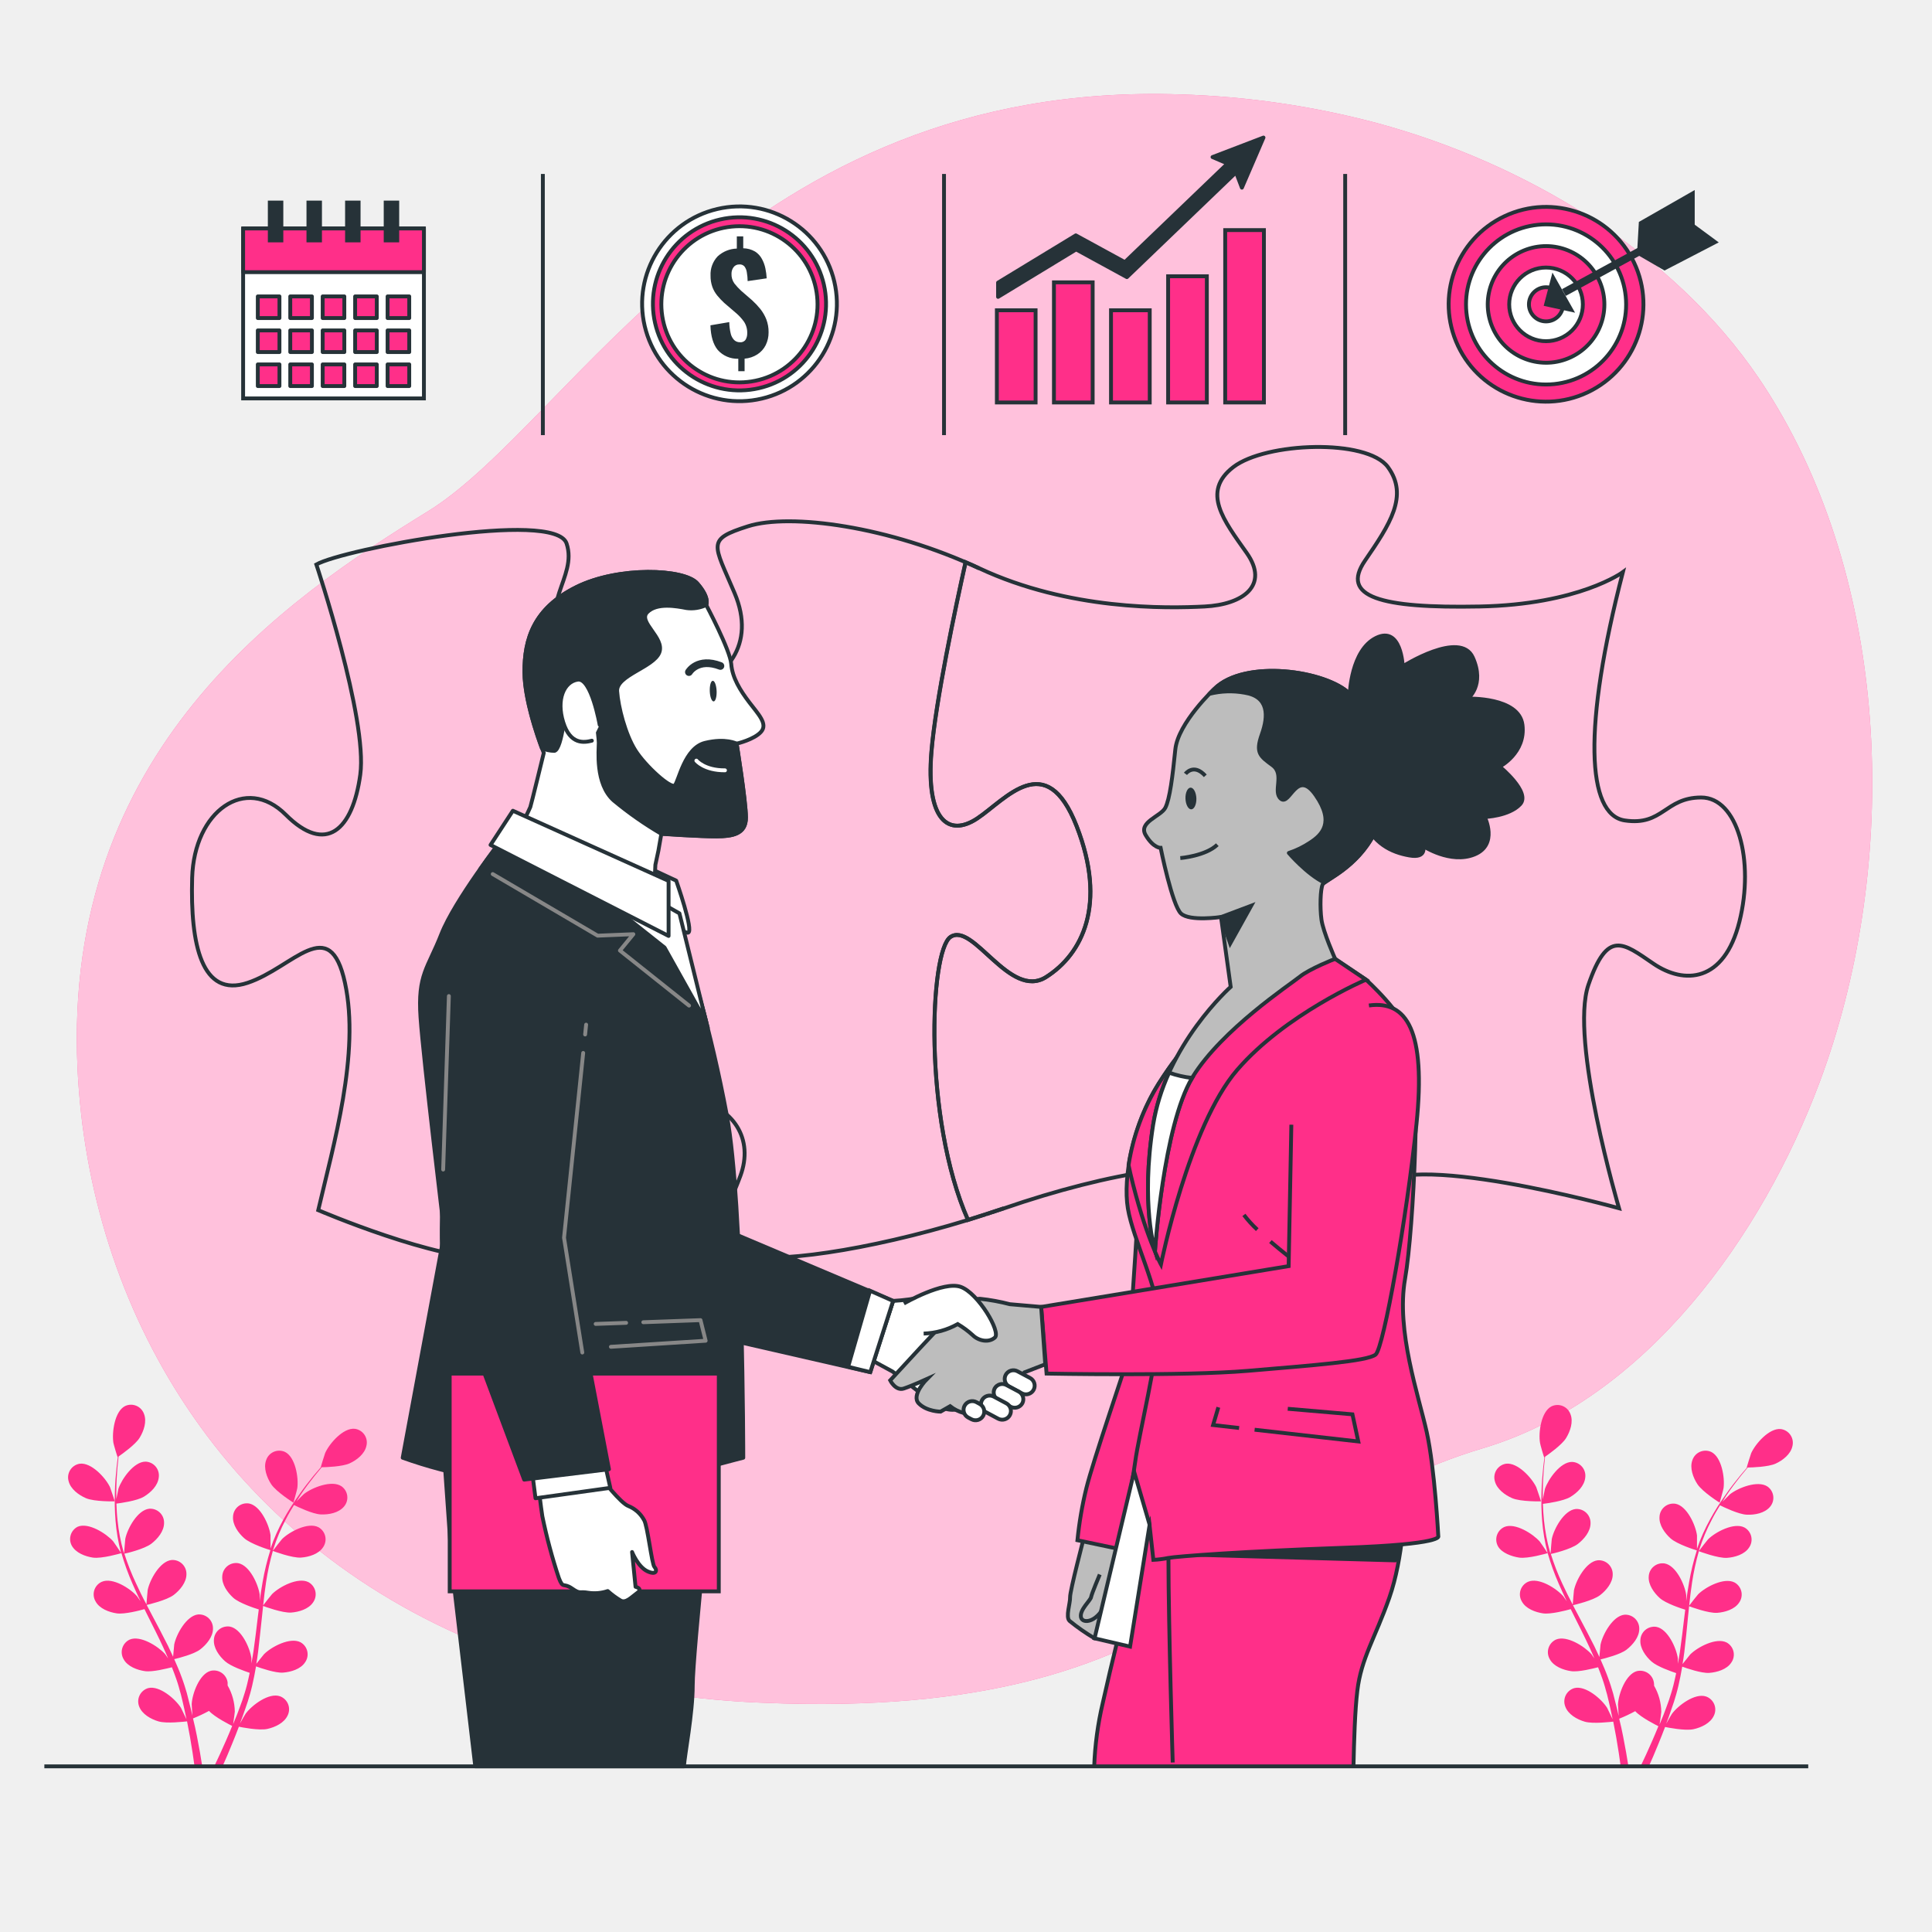
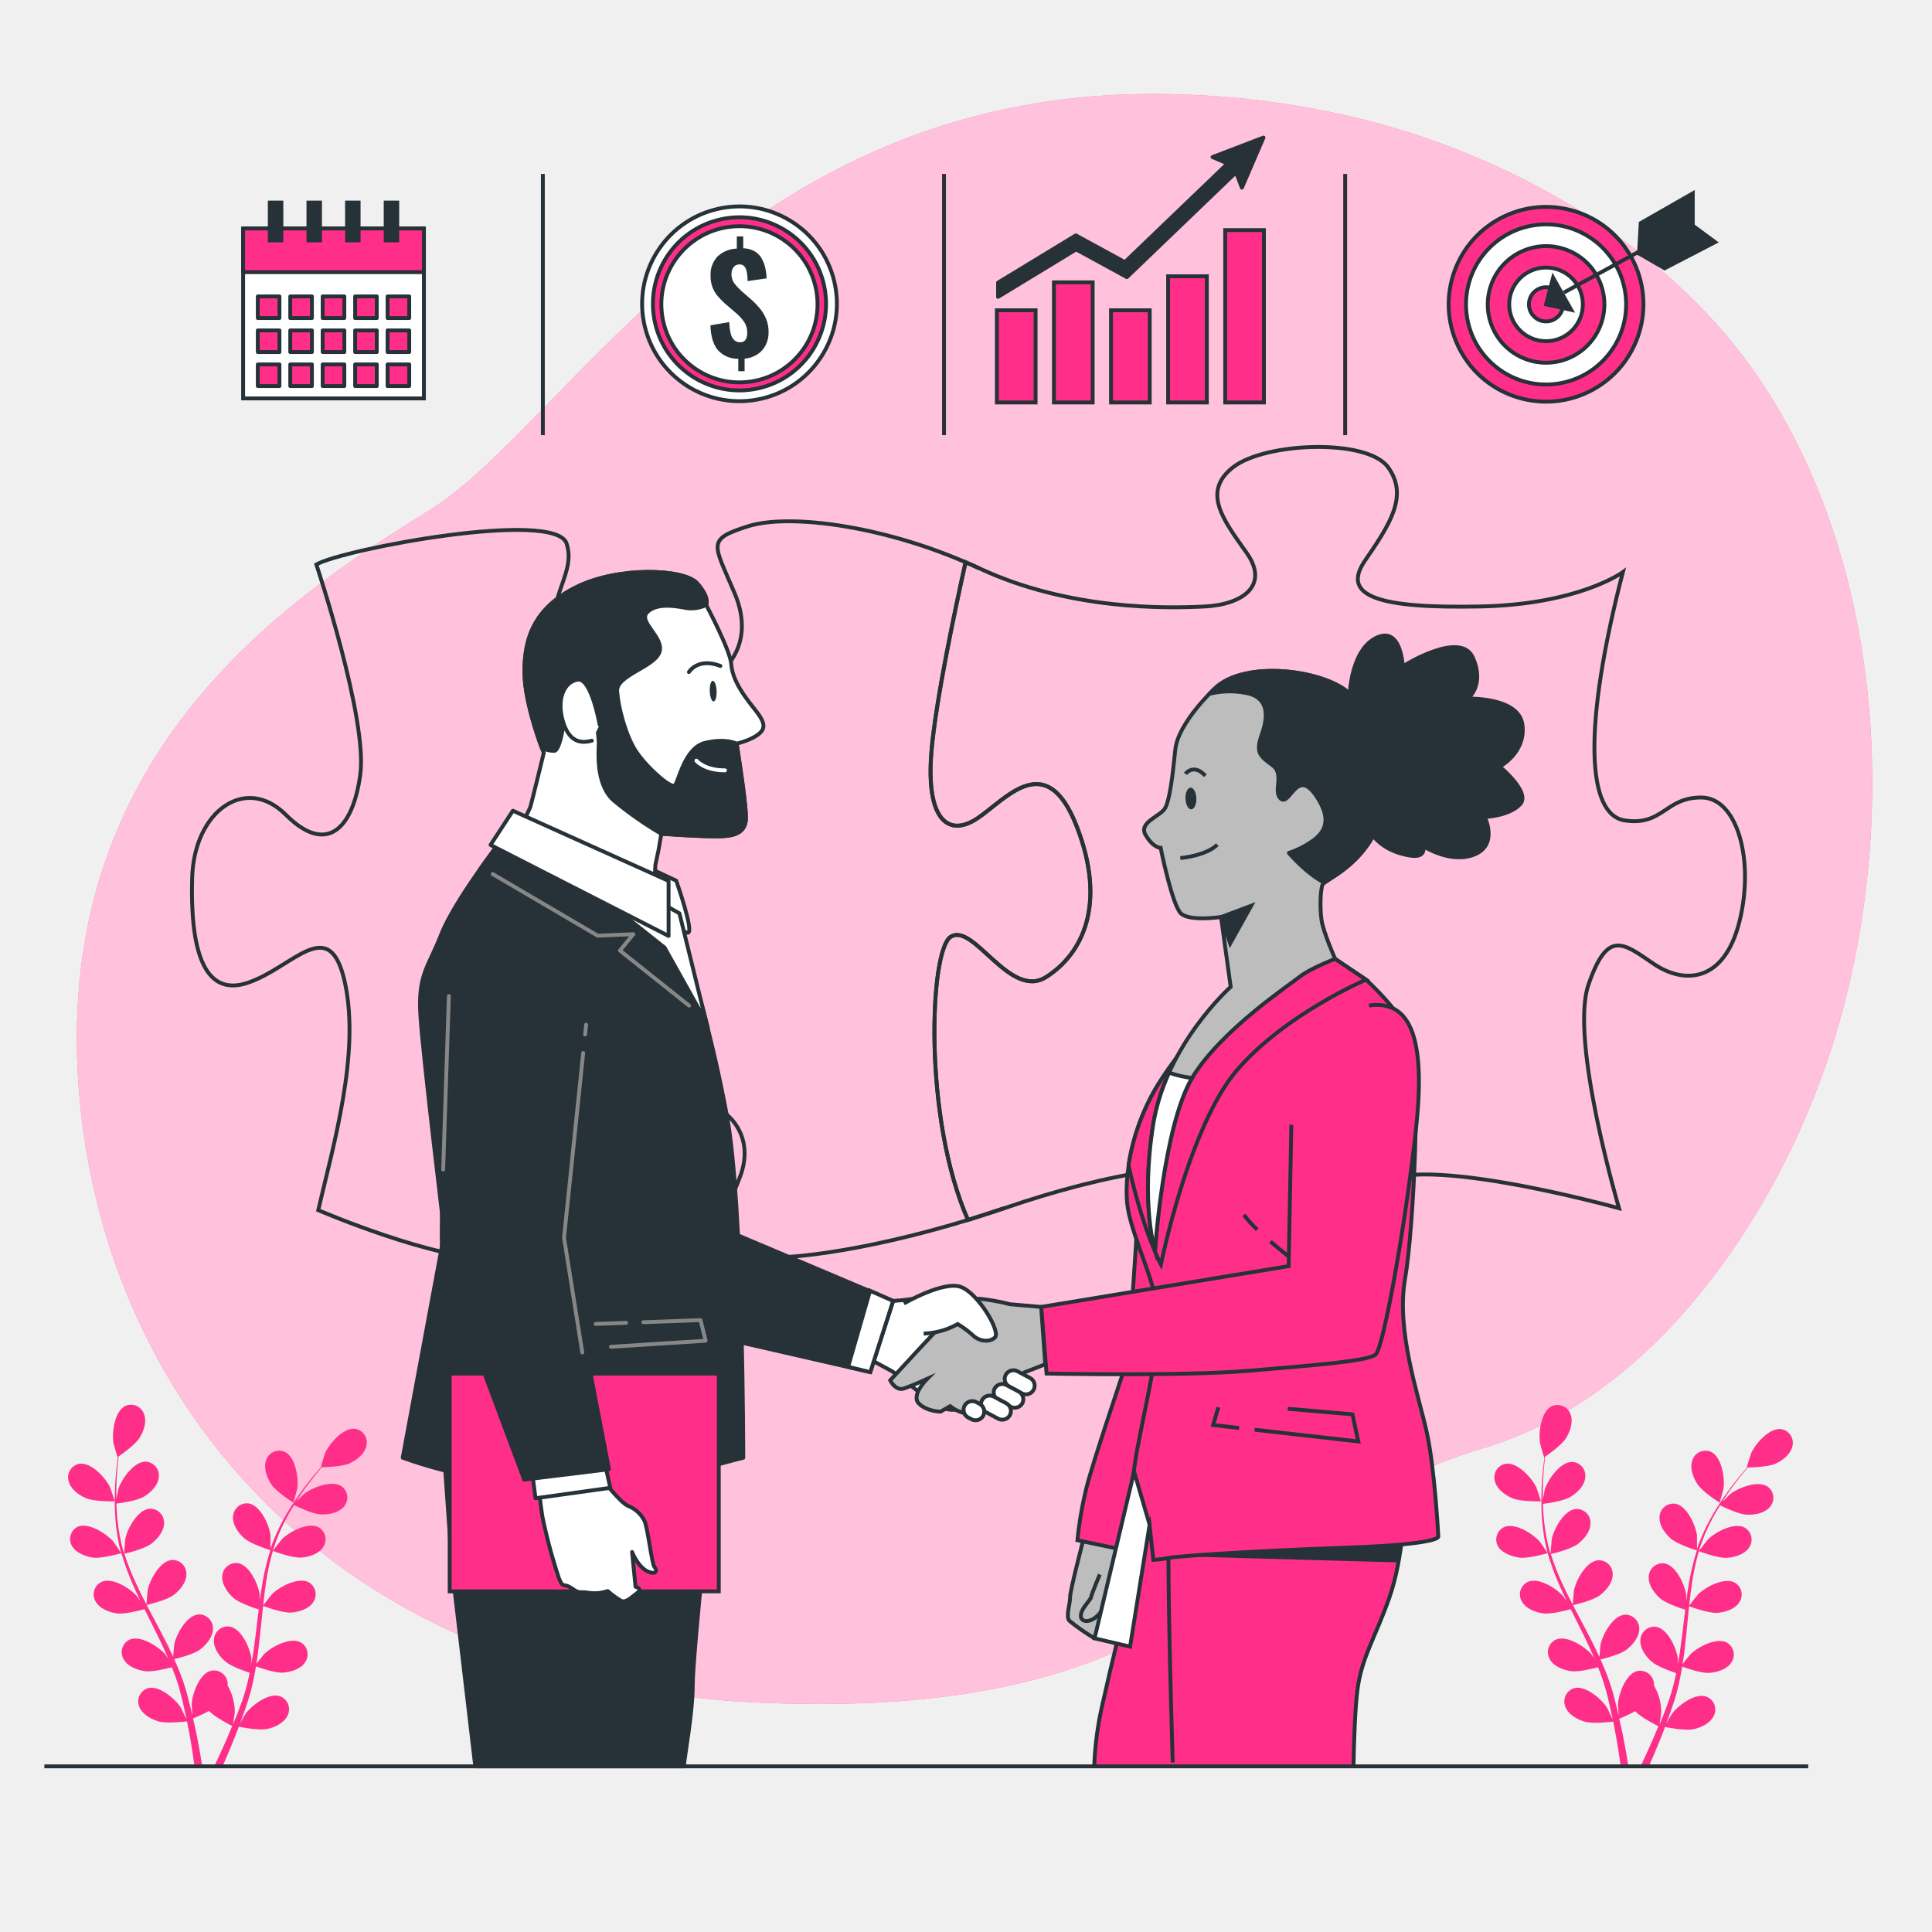
<svg xmlns="http://www.w3.org/2000/svg" viewBox="0 0 500 500">
  <g id="freepik--background-simple--inject-13">
    <path d="M470.92,280.06c-14.72,39.43-44.8,82.11-87.13,94.74-64,19.1-71.6,70.66-186.16,65.88a231.35,231.35,0,0,1-49.54-7.27,190.34,190.34,0,0,1-23.29-7.75C57.87,398.56,23,338.9,20.06,276.47c-3.83-82.1,53.46-121.23,90.69-144.15s82.1-111.7,194.76-107.88a223.57,223.57,0,0,1,50.92,7.43c37.91,10.26,76.44,33,98.83,66.13q2.52,3.73,4.82,7.64C490.05,156.48,491,226.3,470.92,280.06Z" style="fill:#FF2F89" />
    <path d="M470.92,280.06c-14.72,39.43-44.8,82.11-87.13,94.74-64,19.1-71.6,70.66-186.16,65.88a231.35,231.35,0,0,1-49.54-7.27,190.34,190.34,0,0,1-23.29-7.75C57.87,398.56,23,338.9,20.06,276.47c-3.83-82.1,53.46-121.23,90.69-144.15s82.1-111.7,194.76-107.88a223.57,223.57,0,0,1,50.92,7.43c37.91,10.26,76.44,33,98.83,66.13q2.52,3.73,4.82,7.64C490.05,156.48,491,226.3,470.92,280.06Z" style="fill:#fff;opacity:0.7" />
  </g>
  <g id="freepik--Puzzle--inject-13">
    <path d="M250.5,315.72c-11.63-26.4-9.91-69.64-4.52-73.24,5.93-3.95,15.32,16.32,24.72,10.39s15.82-18.79,7.91-39.06-18.29-6.92-25.71-2-13.35.5-11.86-17.3c1.09-13.13,6.21-37.26,8.83-49,1.18.51,2.36,1,3.52,1.57-23.23-10.88-48.94-14.34-59.81-10.88s-8.9,4.45-3.47,17.3c11.35,26.81-31.62,36-44,15.35-7.41-12.36,3.49-19.3.52-28.2s-57.84,1.48-64.76,5.44c0,0,13.34,40,11.37,54.38s-8.9,20.77-19.28,10.38-23.73-1-24.23,16.32,2.47,31.14,14.34,27.19,21.26-18.29,25.21,0-3,42-6.92,58.83c0,0,31.15,13.35,45.48,12.36s23.24-1.48,18.79-10.38-11.87-14.83-6.43-24.72,27.19-8.9,38.56-6.43,16.32,10.88,12.86,20.27-9.4,18.79,1.48,20.76c10.25,1.87,36.32-2.42,62-10.78C253.58,314.76,252,315.24,250.5,315.72Z" style="fill:none;stroke:#263238;stroke-miterlimit:10" />
    <path d="M259.82,312.69c-1.52.52-3.05,1-4.57,1.53C256.77,313.72,258.3,313.21,259.82,312.69Z" style="fill:none;stroke:#263238;stroke-miterlimit:10" />
    <path d="M440.27,206.39c-9.39,0-9.89,7.42-19.78,5.94s-10.87-24.23-.49-64.27c0,0-11.37,8.4-37.08,8.9s-36.09-2.48-29.66-11.87,11.37-16.81,5.93-24.22-31.64-6.43-40,0-2.47,13.84,3.46,22.24-1,13.35-10.88,13.85-35.1,1-58.34-9.89c-1.16-.55-2.34-1.06-3.52-1.57-2.62,11.77-7.74,35.9-8.83,49-1.49,17.8,4.44,22.25,11.86,17.3s17.8-18.29,25.71,2,1.48,33.12-7.91,39.06S251.91,238.53,246,242.48c-5.39,3.6-7.11,46.84,4.52,73.24,3.11-1,6.22-2,9.32-3,27.19-9.4,54.38-13.85,59.33-7.42s3,5.44-3.46,15.33-5.94,18.29,4.94,23.23,37.57,4,40-7.41-11.37-17.8-4.94-28.68S419,312.69,419,312.69s-12.85-43.51-7.91-57.85S420,244,427.91,249.4s18.29,4.95,22.25-10.87S449.66,206.39,440.27,206.39Z" style="fill:none;stroke:#263238;stroke-miterlimit:10" />
  </g>
  <g id="freepik--Target--inject-13">
    <circle cx="400.12" cy="78.77" r="25.2" transform="translate(4.66 178.32) rotate(-25.27)" style="fill:#FF2F89;stroke:#263238;stroke-miterlimit:10" />
    <circle cx="400.12" cy="78.77" r="20.72" transform="translate(-5.95 41.28) rotate(-5.86)" style="fill:#fff;stroke:#263238;stroke-miterlimit:10" />
    <circle cx="400.12" cy="78.77" r="15.09" transform="translate(4.96 179.53) rotate(-25.44)" style="fill:#FF2F89;stroke:#263238;stroke-miterlimit:10" />
    <path d="M409.64,78.77a9.53,9.53,0,1,0-9.53,9.53A9.52,9.52,0,0,0,409.64,78.77Z" style="fill:#fff;stroke:#263238;stroke-miterlimit:10" />
    <path d="M404.53,78.77a4.42,4.42,0,1,0-4.42,4.41A4.42,4.42,0,0,0,404.53,78.77Z" style="fill:#FF2F89;stroke:#263238;stroke-miterlimit:10" />
    <polygon points="401.94 71.86 400.12 78.77 406.64 80.2 401.94 71.86" style="fill:#263238;stroke:#263238;stroke-miterlimit:10" />
-     <line x1="404.72" y1="75.71" x2="433.39" y2="60.09" style="fill:#fff;stroke:#263238;stroke-miterlimit:10;stroke-width:2px" />
+     <line x1="404.72" y1="75.71" x2="433.39" y2="60.09" style="fill:#fff;stroke:#263238;stroke-miterlimit:10;strokeWidth:2px" />
    <polygon points="424.19 65.23 424.62 57.74 438.09 50.04 438.09 58.59 424.19 65.23" style="fill:#263238;stroke:#263238;stroke-miterlimit:10" />
    <polygon points="443.87 62.66 437.97 58.31 424.13 65.58 430.8 69.44 443.87 62.66" style="fill:#263238;stroke:#263238;stroke-miterlimit:10" />
  </g>
  <g id="freepik--Chart--inject-13">
    <rect x="257.99" y="80.3" width="10.02" height="23.86" style="fill:#FF2F89;stroke:#263238;stroke-miterlimit:10" />
    <rect x="272.76" y="73.07" width="10.02" height="31.09" style="fill:#FF2F89;stroke:#263238;stroke-miterlimit:10" />
    <rect x="287.53" y="80.3" width="10.02" height="23.86" style="fill:#FF2F89;stroke:#263238;stroke-miterlimit:10" />
    <rect x="302.31" y="71.5" width="10.02" height="32.66" style="fill:#FF2F89;stroke:#263238;stroke-miterlimit:10" />
    <rect x="317.08" y="59.55" width="10.02" height="44.61" style="fill:#FF2F89;stroke:#263238;stroke-miterlimit:10" />
    <polygon points="313.8 40.65 317.71 42.32 291.12 67.84 278.42 60.91 258.3 73.14 258.3 76.83 278.5 64.55 291.64 71.72 319.89 44.6 321.4 48.57 326.99 35.6 313.8 40.65" style="fill:#263238;stroke:#263238;stroke-linecap:round;stroke-linejoin:round" />
  </g>
  <g id="freepik--Money--inject-13">
    <circle cx="191.38" cy="78.62" r="25.2" transform="translate(-12.9 45.82) rotate(-13.21)" style="fill:#fff;stroke:#263238;stroke-miterlimit:10" />
    <circle cx="191.38" cy="78.62" r="22.4" transform="translate(-12.7 44.58) rotate(-12.86)" style="fill:#FF2F89;stroke:#263238;stroke-miterlimit:10" />
    <circle cx="191.36" cy="78.77" r="20.21" transform="translate(-9.8 30.22) rotate(-8.81)" style="fill:#fff;stroke:#263238;stroke-miterlimit:10" />
    <path d="M191.07,96.06V92.85a6.84,6.84,0,0,1-5.31-2.27q-1.77-2.14-1.9-6.39l4.87-.83a13.58,13.58,0,0,0,.36,2.89A3.53,3.53,0,0,0,190,88a2.09,2.09,0,0,0,1.52.57,1.53,1.53,0,0,0,1.46-.69,3.08,3.08,0,0,0,.4-1.59,5.14,5.14,0,0,0-.81-3,12.47,12.47,0,0,0-2.23-2.4l-2.93-2.51a19.58,19.58,0,0,1-1.79-1.9,7.75,7.75,0,0,1-1.26-2.21,8.39,8.39,0,0,1-.47-2.94,6.76,6.76,0,0,1,1.85-5,7.63,7.63,0,0,1,4.95-2V61.17h1.66v3.08a6.31,6.31,0,0,1,3.05.84A5.18,5.18,0,0,1,197.18,67a8.76,8.76,0,0,1,.9,2.45,17.25,17.25,0,0,1,.34,2.58l-4.93.72a14.63,14.63,0,0,0-.21-2.26,3.26,3.26,0,0,0-.62-1.54,1.59,1.59,0,0,0-1.38-.51,1.75,1.75,0,0,0-1.47.76,2.8,2.8,0,0,0-.5,1.62,4,4,0,0,0,.76,2.55,15.84,15.84,0,0,0,1.73,1.87l2.86,2.48a20.33,20.33,0,0,1,2.11,2.24,10.65,10.65,0,0,1,1.55,2.68,9,9,0,0,1,.59,3.36,7.34,7.34,0,0,1-.75,3.33A6.12,6.12,0,0,1,196,91.72a7.11,7.11,0,0,1-3.3,1.1v3.24Z" style="fill:#263238" />
  </g>
  <g id="freepik--Calendar--inject-13">
    <rect x="62.92" y="59.12" width="46.79" height="43.99" style="fill:#fff;stroke:#263238;stroke-miterlimit:10" />
    <rect x="62.92" y="59.12" width="46.79" height="11.31" style="fill:#FF2F89;stroke:#263238;stroke-linecap:round;stroke-linejoin:round" />
    <rect x="66.72" y="76.71" width="5.6" height="5.6" style="fill:#FF2F89;stroke:#263238;stroke-linecap:round;stroke-linejoin:round" />
    <rect x="75.12" y="76.71" width="5.6" height="5.6" style="fill:#FF2F89;stroke:#263238;stroke-linecap:round;stroke-linejoin:round" />
    <rect x="83.51" y="76.71" width="5.6" height="5.6" style="fill:#FF2F89;stroke:#263238;stroke-linecap:round;stroke-linejoin:round" />
    <rect x="91.91" y="76.71" width="5.6" height="5.6" style="fill:#FF2F89;stroke:#263238;stroke-linecap:round;stroke-linejoin:round" />
    <rect x="100.31" y="76.71" width="5.6" height="5.6" style="fill:#FF2F89;stroke:#263238;stroke-linecap:round;stroke-linejoin:round" />
    <rect x="66.72" y="85.51" width="5.6" height="5.6" style="fill:#FF2F89;stroke:#263238;stroke-linecap:round;stroke-linejoin:round" />
    <rect x="75.12" y="85.51" width="5.6" height="5.6" style="fill:#FF2F89;stroke:#263238;stroke-linecap:round;stroke-linejoin:round" />
    <rect x="83.51" y="85.51" width="5.6" height="5.6" style="fill:#FF2F89;stroke:#263238;stroke-linecap:round;stroke-linejoin:round" />
    <rect x="91.91" y="85.51" width="5.6" height="5.6" style="fill:#FF2F89;stroke:#263238;stroke-linecap:round;stroke-linejoin:round" />
    <rect x="100.31" y="85.51" width="5.6" height="5.6" style="fill:#FF2F89;stroke:#263238;stroke-linecap:round;stroke-linejoin:round" />
    <rect x="66.72" y="94.31" width="5.6" height="5.6" style="fill:#FF2F89;stroke:#263238;stroke-linecap:round;stroke-linejoin:round" />
    <rect x="75.12" y="94.31" width="5.6" height="5.6" style="fill:#FF2F89;stroke:#263238;stroke-linecap:round;stroke-linejoin:round" />
    <rect x="83.51" y="94.31" width="5.6" height="5.6" style="fill:#FF2F89;stroke:#263238;stroke-linecap:round;stroke-linejoin:round" />
    <rect x="91.91" y="94.31" width="5.6" height="5.6" style="fill:#FF2F89;stroke:#263238;stroke-linecap:round;stroke-linejoin:round" />
    <rect x="100.31" y="94.31" width="5.6" height="5.6" style="fill:#FF2F89;stroke:#263238;stroke-linecap:round;stroke-linejoin:round" />
    <rect x="69.32" y="51.92" width="4" height="10.8" style="fill:#263238" />
    <rect x="79.32" y="51.92" width="4" height="10.8" style="fill:#263238" />
    <rect x="89.31" y="51.92" width="4" height="10.8" style="fill:#263238" />
    <rect x="99.31" y="51.92" width="4" height="10.8" style="fill:#263238" />
  </g>
  <g id="freepik--Plants--inject-13">
    <path d="M22.23,387.72c2.17.95,7.48.83,7.48.83s-1.14-3.47-1.24-3.68c-1.17-2.44-4.85-6.46-7.85-6.06a3.58,3.58,0,0,0-2.87,4.49C18.25,385.37,20.38,386.92,22.23,387.72Z" style="fill:#FF2F89" />
    <path d="M24.06,403.11c2.25.32,7-1.05,7.37-1.16a62.79,62.79,0,0,0,2.87,7.95c.65,1.51,1.36,3,2.08,4.51-.43-.64-.82-1.2-.89-1.27-1.76-2.05-6.38-5-9.16-3.77a3.57,3.57,0,0,0-1.59,5.08c1,1.87,3.49,2.8,5.49,3.09s6.09-.79,7.16-1.1c.28.57.56,1.15.85,1.72,1.37,2.73,2.75,5.45,4,8.16.45.95.86,1.91,1.27,2.87-.39-.57-.71-1-.77-1.1-1.77-2-6.39-4.95-9.17-3.77A3.59,3.59,0,0,0,32,429.41c1,1.87,3.5,2.79,5.49,3.08s5.7-.69,7-1c.39,1,.78,2,1.12,3,.21.67.47,1.31.64,2s.38,1.34.56,2c.31,1.29.64,2.62.91,3.89.2.88.37,1.73.54,2.57-.44-.95-1.33-2.8-1.42-2.95-1.44-2.29-5.56-5.86-8.49-5.12A3.59,3.59,0,0,0,36,441.6c.73,2,3,3.3,5,3.89,2.12.64,6.82.05,7.41,0,.28,1.41.54,2.78.77,4.07.5,2.87.88,5.43,1.17,7.6h2c-.35-2.25-.8-4.92-1.4-7.92-.28-1.43-.61-2.95-1-4.51a38.36,38.36,0,0,0,4.14-1.95c1.55,1.68,5.51,3.64,6,3.89-.54,1.33-1.08,2.62-1.61,3.82-1.1,2.53-2.14,4.77-3.06,6.67h2.15c.79-1.76,1.66-3.76,2.56-6,.56-1.35,1.12-2.8,1.69-4.29.57.12,5.22,1.06,7.39.57,2-.44,4.35-1.55,5.24-3.5a3.59,3.59,0,0,0-2-4.95c-2.87-1-7.24,2.3-8.85,4.47-.09.13-1,1.63-1.5,2.59.23-.61.46-1.2.68-1.83.46-1.25.88-2.51,1.34-3.86l.6-2c.21-.67.35-1.39.54-2.1.39-1.63.7-3.31,1-5,1.1.4,5,1.76,7,1.61s4.54-.88,5.7-2.67a3.57,3.57,0,0,0-1.2-5.19c-2.69-1.38-7.51,1.17-9.42,3.08-.12.12-1.34,1.64-2,2.49.16-1,.33-2,.46-3.08.37-3,.65-6.05,1-9.09.09-.93.19-1.86.29-2.79.39.15,5,1.86,7.26,1.71,2-.15,4.53-.88,5.7-2.67a3.58,3.58,0,0,0-1.2-5.19c-2.69-1.39-7.51,1.16-9.43,3.07-.14.14-1.89,2.34-2.31,2.92.21-2.05.45-4.08.76-6.08a65,65,0,0,1,1.74-8c.18.07,5,1.88,7.3,1.72,2-.14,4.54-.88,5.7-2.67a3.58,3.58,0,0,0-1.2-5.19c-2.69-1.39-7.51,1.17-9.42,3.07-.15.15-2,2.51-2.35,3,0-.15.08-.31.12-.46a45.74,45.74,0,0,1,3.17-7.56c.68-1.35,1.42-2.6,2.16-3.79.86.43,4.8,2.34,6.91,2.43s4.6-.38,6-2a3.57,3.57,0,0,0-.63-5.29c-2.52-1.68-7.59.34-9.7,2-.12.09-1.18,1.15-1.94,1.93.34-.53.68-1.09,1-1.6,1.26-1.9,2.54-3.57,3.68-5,.66-.83,1.27-1.56,1.85-2.25,1.06,0,5.34-.15,7.21-1s3.92-2.45,4.36-4.54a3.58,3.58,0,0,0-3-4.41c-3-.32-6.58,3.8-7.68,6.27-.09.21-1.19,3.72-1.14,3.72H83c-.57.65-1.18,1.35-1.82,2.13-1.18,1.44-2.49,3.09-3.8,5a61.57,61.57,0,0,0-4,6.29,46.45,46.45,0,0,0-3.37,7.58l0,.1c0-.89,0-3.37,0-3.56-.35-2.68-2.6-7.65-5.57-8.2a3.58,3.58,0,0,0-4.13,3.37c-.17,2.13,1.37,4.26,2.87,5.6,1.7,1.52,6.41,3,6.79,3.1a63.22,63.22,0,0,0-2,8.22c-.29,1.62-.53,3.26-.75,4.9,0-.76,0-1.45,0-1.54-.35-2.68-2.6-7.65-5.57-8.2a3.58,3.58,0,0,0-4.13,3.36c-.17,2.13,1.37,4.26,2.87,5.61s5.52,2.69,6.58,3l-.24,1.9c-.36,3-.71,6.06-1.14,9-.15,1-.34,2.06-.53,3.09,0-.68,0-1.26,0-1.34-.35-2.68-2.59-7.66-5.57-8.21a3.59,3.59,0,0,0-4.13,3.37c-.17,2.13,1.37,4.26,2.88,5.6s5.12,2.57,6.38,3c-.22,1-.44,2.08-.7,3.09-.19.67-.33,1.34-.56,2s-.43,1.34-.64,2c-.46,1.25-.92,2.54-1.39,3.75l-1,2.44c.16-1,.44-3.07.44-3.25a14,14,0,0,0-1.86-6.76,5.24,5.24,0,0,0,0-.79,3.59,3.59,0,0,0-4.38-3c-2.92.78-4.78,5.91-4.92,8.61,0,.16.1,1.9.18,3-.14-.64-.28-1.25-.44-1.91-.31-1.29-.65-2.57-1-3.95-.2-.66-.41-1.33-.61-2s-.47-1.36-.71-2.05c-.57-1.58-1.24-3.15-1.94-4.72,1.13-.27,5.14-1.29,6.74-2.53s3.3-3.24,3.29-5.37a3.59,3.59,0,0,0-3.87-3.67c-3,.33-5.62,5.12-6.16,7.77,0,.16-.21,2.1-.29,3.17-.43-.94-.86-1.88-1.32-2.82-1.35-2.7-2.79-5.4-4.22-8.1l-1.3-2.48c.41-.1,5.19-1.21,7-2.59,1.61-1.23,3.3-3.24,3.29-5.37a3.59,3.59,0,0,0-3.87-3.67c-3,.33-5.62,5.12-6.16,7.77,0,.2-.3,3-.32,3.71-1-1.83-1.88-3.65-2.72-5.49a61.74,61.74,0,0,1-3-7.63c.19,0,5.19-1.18,7-2.59,1.6-1.23,3.3-3.24,3.28-5.37a3.58,3.58,0,0,0-3.86-3.67c-3,.33-5.62,5.12-6.17,7.76,0,.21-.31,3.22-.32,3.77l-.16-.46a47,47,0,0,1-1.53-8.05c-.17-1.5-.24-2.95-.29-4.35,1-.12,5.31-.7,7.11-1.79s3.63-2.86,3.85-5a3.58,3.58,0,0,0-3.44-4.07c-3,0-6.14,4.47-7,7,0,.14-.35,1.61-.55,2.69,0-.64,0-1.29,0-1.9,0-2.29.15-4.39.29-6.24.09-1,.19-2,.3-2.89.87-.6,4.37-3.07,5.45-4.84s1.91-4.21,1.12-6.19a3.57,3.57,0,0,0-4.92-2c-2.69,1.39-3.4,6.8-3,9.46,0,.23,1.06,3.77,1.1,3.74l.06,0c-.12.85-.24,1.77-.34,2.77-.19,1.86-.38,3.95-.43,6.25a65,65,0,0,0,.17,7.42,47.25,47.25,0,0,0,1.38,8.18l0,.1c-.48-.75-1.88-2.79-2-2.94-1.77-2-6.39-4.95-9.17-3.77A3.58,3.58,0,0,0,18.57,400C19.6,401.89,22.06,402.81,24.06,403.11Z" style="fill:#FF2F89" />
    <path d="M75.94,388.89s1-3.53,1-3.76c.38-2.67-.48-8.06-3.2-9.38a3.57,3.57,0,0,0-4.87,2.16c-.73,2,.19,4.47,1.29,6.16C71.44,386.06,75.93,388.89,75.94,388.89Z" style="fill:#FF2F89" />
    <path d="M391.34,387.72c2.17.95,7.48.83,7.48.83s-1.14-3.47-1.24-3.68c-1.17-2.44-4.85-6.46-7.85-6.06a3.58,3.58,0,0,0-2.87,4.49C387.36,385.37,389.49,386.92,391.34,387.72Z" style="fill:#FF2F89" />
    <path d="M393.17,403.11c2.25.32,7-1.05,7.37-1.16a64.38,64.38,0,0,0,2.87,7.95c.65,1.51,1.36,3,2.08,4.51-.43-.64-.82-1.2-.89-1.27-1.76-2.05-6.38-5-9.16-3.77a3.57,3.57,0,0,0-1.59,5.08c1,1.87,3.49,2.8,5.49,3.09s6.09-.79,7.16-1.1c.28.57.56,1.15.85,1.72,1.37,2.73,2.75,5.45,4,8.16.45.95.86,1.91,1.27,2.87-.39-.57-.71-1-.77-1.1-1.77-2-6.38-4.95-9.17-3.77a3.59,3.59,0,0,0-1.59,5.09c1,1.87,3.5,2.79,5.49,3.08s5.7-.69,7-1c.39,1,.79,2,1.12,3,.21.67.47,1.31.64,2s.38,1.34.56,2c.31,1.29.64,2.62.91,3.89.2.88.37,1.73.54,2.57-.44-.95-1.33-2.8-1.42-2.95-1.44-2.29-5.56-5.86-8.49-5.12a3.59,3.59,0,0,0-2.34,4.79c.73,2,3,3.3,5,3.89,2.12.64,6.82.05,7.41,0,.28,1.41.54,2.78.77,4.07.5,2.87.88,5.43,1.17,7.6h2c-.35-2.25-.8-4.92-1.4-7.92-.28-1.43-.61-2.95-1-4.51a38.36,38.36,0,0,0,4.14-1.95c1.55,1.68,5.51,3.64,6,3.89-.54,1.33-1.08,2.62-1.61,3.82-1.1,2.53-2.14,4.77-3.06,6.67h2.15c.79-1.76,1.66-3.76,2.56-6,.56-1.35,1.12-2.8,1.69-4.29.57.12,5.22,1.06,7.39.57,2-.44,4.35-1.55,5.24-3.5a3.59,3.59,0,0,0-2-4.95c-2.87-1-7.24,2.3-8.85,4.47-.09.13-1,1.63-1.5,2.59.23-.61.46-1.2.69-1.83.45-1.25.87-2.51,1.33-3.86l.6-2c.21-.67.35-1.39.54-2.1.39-1.63.7-3.31,1-5,1.1.4,5,1.76,7,1.61s4.54-.88,5.7-2.67a3.57,3.57,0,0,0-1.2-5.19c-2.69-1.38-7.51,1.17-9.42,3.08-.12.12-1.34,1.64-2,2.49.16-1,.33-2,.46-3.08.37-3,.65-6.05.95-9.09.09-.93.19-1.86.29-2.79.39.15,5,1.86,7.26,1.71,2-.15,4.53-.88,5.7-2.67a3.58,3.58,0,0,0-1.2-5.19c-2.69-1.39-7.51,1.16-9.43,3.07-.14.14-1.89,2.34-2.31,2.92.21-2.05.45-4.08.76-6.08a65,65,0,0,1,1.74-8c.18.07,5,1.88,7.3,1.72,2-.14,4.54-.88,5.7-2.67a3.58,3.58,0,0,0-1.2-5.19c-2.69-1.39-7.51,1.17-9.42,3.07-.15.15-2,2.51-2.35,3,0-.15.08-.31.12-.46a45.74,45.74,0,0,1,3.17-7.56c.68-1.35,1.42-2.6,2.16-3.79.86.43,4.8,2.34,6.91,2.43s4.6-.38,6-2a3.57,3.57,0,0,0-.63-5.29c-2.52-1.68-7.59.34-9.7,2-.11.09-1.18,1.15-1.94,1.93.34-.53.68-1.09,1-1.6,1.27-1.9,2.54-3.57,3.68-5,.66-.83,1.27-1.56,1.85-2.25,1.06,0,5.34-.15,7.21-1s3.92-2.45,4.36-4.54a3.58,3.58,0,0,0-3-4.41c-3-.32-6.59,3.8-7.69,6.27-.09.21-1.19,3.72-1.14,3.72h.07c-.57.65-1.18,1.35-1.82,2.13-1.18,1.44-2.49,3.09-3.8,5a61.57,61.57,0,0,0-3.95,6.29,46.45,46.45,0,0,0-3.37,7.58.38.38,0,0,1,0,.1c0-.89,0-3.37,0-3.56-.35-2.68-2.6-7.65-5.57-8.2a3.58,3.58,0,0,0-4.13,3.37c-.17,2.13,1.37,4.26,2.87,5.6,1.7,1.52,6.41,3,6.79,3.1a63.22,63.22,0,0,0-2,8.22c-.29,1.62-.53,3.26-.75,4.9,0-.76,0-1.45,0-1.54-.35-2.68-2.6-7.65-5.57-8.2a3.58,3.58,0,0,0-4.13,3.36c-.17,2.13,1.37,4.26,2.87,5.61s5.52,2.69,6.58,3c-.07.63-.16,1.26-.24,1.9-.36,3-.71,6.06-1.14,9-.15,1-.34,2.06-.53,3.09,0-.68,0-1.26,0-1.34-.35-2.68-2.59-7.66-5.57-8.21a3.59,3.59,0,0,0-4.13,3.37c-.17,2.13,1.37,4.26,2.88,5.6s5.13,2.57,6.38,3c-.22,1-.44,2.08-.7,3.09-.19.67-.33,1.34-.56,2s-.43,1.34-.64,2c-.46,1.25-.92,2.54-1.39,3.75l-1,2.44c.16-1,.44-3.07.44-3.25a13.89,13.89,0,0,0-1.86-6.76,5.24,5.24,0,0,0-.05-.79,3.59,3.59,0,0,0-4.38-3c-2.92.78-4.78,5.91-4.92,8.61,0,.16.1,1.9.18,3-.14-.64-.28-1.25-.44-1.91-.31-1.29-.65-2.57-1-3.95-.2-.66-.41-1.33-.61-2s-.47-1.36-.71-2.05c-.57-1.58-1.24-3.15-1.94-4.72,1.13-.27,5.14-1.29,6.74-2.53s3.3-3.24,3.29-5.37a3.59,3.59,0,0,0-3.87-3.67c-3,.33-5.62,5.12-6.16,7.77,0,.16-.21,2.1-.29,3.17-.43-.94-.86-1.88-1.32-2.82-1.35-2.7-2.79-5.4-4.22-8.1l-1.3-2.48c.41-.1,5.19-1.21,7-2.59,1.61-1.23,3.3-3.24,3.29-5.37a3.59,3.59,0,0,0-3.87-3.67c-3,.33-5.62,5.12-6.16,7.77,0,.2-.3,3-.32,3.71-.95-1.83-1.88-3.65-2.72-5.49a61.74,61.74,0,0,1-2.95-7.63c.19,0,5.19-1.18,7-2.59,1.6-1.23,3.3-3.24,3.28-5.37a3.58,3.58,0,0,0-3.86-3.67c-3,.33-5.62,5.12-6.17,7.76,0,.21-.31,3.22-.32,3.77l-.16-.46a47,47,0,0,1-1.53-8.05c-.16-1.5-.24-2.95-.29-4.35,1-.12,5.31-.7,7.11-1.79s3.63-2.86,3.85-5a3.58,3.58,0,0,0-3.44-4.07c-3,0-6.14,4.47-7,7,0,.14-.35,1.61-.55,2.69,0-.64,0-1.29,0-1.9,0-2.29.15-4.39.29-6.24.09-1,.19-2,.3-2.89.87-.6,4.37-3.07,5.45-4.84s1.91-4.21,1.12-6.19a3.57,3.57,0,0,0-4.92-2c-2.69,1.39-3.4,6.8-2.95,9.46,0,.23,1,3.77,1.1,3.74l.05,0c-.12.85-.24,1.77-.34,2.77-.19,1.86-.38,3.95-.43,6.25a65,65,0,0,0,.17,7.42,47.25,47.25,0,0,0,1.38,8.18l0,.1c-.48-.75-1.88-2.79-2-2.94-1.77-2-6.39-4.95-9.17-3.77a3.58,3.58,0,0,0-1.59,5.09C388.71,401.89,391.17,402.81,393.17,403.11Z" style="fill:#FF2F89" />
    <path d="M445.05,388.89s1-3.53,1-3.76c.38-2.67-.48-8.06-3.2-9.38a3.57,3.57,0,0,0-4.87,2.16c-.73,2,.19,4.47,1.29,6.16C440.55,386.06,445,388.89,445.05,388.89Z" style="fill:#FF2F89" />
  </g>
  <g id="freepik--Characters--inject-13">
    <path d="M349.33,179.57s.31-11.29,6.82-14.49,6.88,7.37,6.88,7.37,14.89-9.46,18.12-2.29-1.28,10.64-1.28,10.64,13.22-.46,14.14,6.79-5.91,10.8-5.91,10.8,8.17,6.67,5.3,9.75-9.15,3.3-9.15,3.3,3.56,7.15-2.65,9.69-13.31-2.19-13.31-2.19,1.1,3.28-3.56,2.45-9.37-3-12.26-9.84S345.85,185.34,349.33,179.57Z" style="fill:#263238;stroke:#263238;stroke-linecap:round;stroke-linejoin:round" />
    <path d="M280.59,397.62s-3.71,14.16-3.65,15.73-1.23,5.13-.14,6.14a52.33,52.33,0,0,0,6.47,4.51,4.89,4.89,0,0,0,2.6-.79,2.44,2.44,0,0,0,.81-1.78c0-.53-1.49-2.75-1.69-3.27s2.73-7.29,3.84-10.66a60,60,0,0,0,1.78-9.18Z" style="fill:#bdbdbd;stroke:#263238;stroke-miterlimit:10" />
    <path d="M284.62,407.48s-2.11,5-2.25,5.86-3,3.26-2.62,5.18,4.6,1.41,6.68-4.27" style="fill:#bdbdbd;stroke:#263238;stroke-miterlimit:10" />
    <path d="M294.07,320.7s-1.77,28.88-2.44,31.43-8.71,25.84-10.48,33a97.16,97.16,0,0,0-2.31,13.48l10.79,2.27,6.06-26.62S303.61,350,302,338.63A34,34,0,0,0,294.07,320.7Z" style="fill:#FF2F89;stroke:#263238;stroke-miterlimit:10" />
    <path d="M350.28,457.13c.13-6.28.39-14.75,1-19.6,1-8.38,4.58-13.56,8.26-24s4-24.16,4-24.16l-65.9,2.3S290,420,285.37,440.84a84.59,84.59,0,0,0-2.19,16.29" style="fill:#FF2F89;stroke:#263238;stroke-miterlimit:10" />
    <polygon points="306.27 402.29 361.1 403.83 362.26 399.59 306.27 402.29" style="fill:#263238;stroke:#263238;stroke-linecap:round;stroke-linejoin:round" />
    <path d="M303.5,456.13s-1.08-34.29-1.11-52.9" style="fill:#fff;stroke:#263238;stroke-miterlimit:10" />
    <path d="M345.53,248.16l8,5.38S363,262,365.33,269s.64,48.57-1.71,62,3.52,30.16,5.61,39.6,3,27,3,27,1.48,2.06-24.2,2.95-43.59,2.23-45.69,2.65a25.69,25.69,0,0,1-3.85.49l-1-9.12L295,402.08l-5.33-1.22s3.31-16.32,4.14-22.68,6.07-28,6.14-36.14-6.73-21.24-8.06-29.3,1.35-21.88,8-32.32S311,265.94,324,255.28,345.53,248.16,345.53,248.16Z" style="fill:#FF2F89;stroke:#263238;stroke-miterlimit:10" />
    <polyline points="324.69 370.01 351.52 373.05 350.01 366.03 333.27 364.59" style="fill:none;stroke:#263238;stroke-miterlimit:10" />
    <polyline points="315.31 364.2 313.95 368.8 320.68 369.56" style="fill:none;stroke:#263238;stroke-miterlimit:10" />
    <path d="M325.38,318.23a29.81,29.81,0,0,1-3.46-3.81" style="fill:none;stroke:#263238;stroke-miterlimit:10" />
    <path d="M334.71,326.11s-2.83-2.14-5.93-4.8" style="fill:none;stroke:#263238;stroke-miterlimit:10" />
    <path d="M345.53,248.16S337,244.61,324,255.28,306.55,270,299.87,280.42a56.45,56.45,0,0,0-7.8,21.11c.16.78.33,1.57.52,2.38,3.72,15.72,7.86,23.32,7.86,23.32s7.2-35.82,19.73-50.34,33.34-23.35,33.34-23.35Z" style="fill:#FF2F89;stroke:#263238;stroke-miterlimit:10" />
    <path d="M314.26,178.29s-9.39,8.77-10.09,15.68-1.43,12.87-2.6,15.1-7.07,3.69-5.07,7.06,3.87,3.3,3.87,3.3,3,14.91,5.28,17,10.35.89,10.35.89l2.5,18.08s-16.79,14.89-20.06,35.64.47,32.59.47,32.59,2.19-32.69,9.75-44.93,25.12-23.83,27.71-25.92,9.16-4.64,9.16-4.64-3.12-7-3.54-10.16-.28-7.81.31-9.08,11.08-5.08,15-17.1-1.85-26.21-8-32.25S322.12,170.51,314.26,178.29Z" style="fill:#bdbdbd;stroke:#263238;stroke-miterlimit:10" />
    <path d="M357.34,211.82c4-12-1.85-26.21-8-32.25s-27.21-9.06-35.07-1.28c0,0-.5.47-1.28,1.28a21.69,21.69,0,0,1,9.13-.3c6.29,1,6.15,6,4.44,10.79s-.42,5.64,2.79,8-.08,6.89,2.18,8.69,4.1-8,9-.94,1.61,10.26-1.45,12.24a22.93,22.93,0,0,1-5.53,2.7s4.63,5.43,9.2,7.67C344.94,226.79,353.78,222.62,357.34,211.82Z" style="fill:#263238;stroke:#263238;stroke-linecap:round;stroke-linejoin:round" />
    <path d="M305.46,222.07s6.55-.54,9.58-3.46" style="fill:none;stroke:#263238;stroke-miterlimit:10" />
    <path d="M309.62,206.6c.05,1.55-.54,2.83-1.31,2.86s-1.45-1.21-1.51-2.76.54-2.83,1.31-2.86S309.56,205.05,309.62,206.6Z" style="fill:#263238" />
    <path d="M306.8,200.27s2.11-2.84,5.13.51" style="fill:none;stroke:#263238;stroke-miterlimit:10" />
    <polygon points="316 237.34 323.81 234.4 318.37 244.17 316 237.34" style="fill:#263238;stroke:#263238;stroke-miterlimit:10" />
    <polygon points="293.51 380.87 283.27 424 292.46 426.14 297.52 394.6 293.51 380.87" style="fill:#fff;stroke:#263238;stroke-miterlimit:10" />
    <path d="M302.56,277.61a52.88,52.88,0,0,0-4.12,13.45c-3.27,20.74.47,32.59.47,32.59s2.17-32.25,9.6-44.67A26.86,26.86,0,0,1,302.56,277.61Z" style="fill:#fff;stroke:#263238;stroke-miterlimit:10" />
    <path d="M334.2,291.07l-.7,36.6-64.05,10.56,1.4,17.25s35.55.7,52.09-.71,31-2.46,33.08-4.22,8.11-35.78,10.57-59.71-2.46-32-12.31-30.62" style="fill:#FF2F89;stroke:#263238;stroke-miterlimit:10" />
    <path d="M231.13,336.68,226,352.24l5,2.72s6.35,4.92,9.83,7.58,6.15,2.66,8,1.84,10.24-12.7,11.26-14.95-3.89-9-8.8-11.88-9-2.86-11.88-2A53.18,53.18,0,0,1,231.13,336.68Z" style="fill:#fff;stroke:#263238;stroke-miterlimit:10" />
    <path d="M269.45,338.23l-8.1-.7a52.5,52.5,0,0,0-7.74-1.41c-2.11,0-4.93,2.11-6.34,3.17s-16.89,17.95-16.89,17.95,1.41,2.81,3.52,2.11,6-2.47,6-2.47-4.22,4.23-2.11,6.34,5.63,2.11,5.63,2.11l2.47-1.41a9.73,9.73,0,0,0,3.51,1.76c1.76.35,4.58-.35,7-1.76s8.71-8.75,8.71-8.75l5.4-2.09Z" style="fill:#bdbdbd;stroke:#263238;stroke-miterlimit:10" />
    <path d="M233.92,337.35s10.24-5.94,14.74-4.3,10.45,11.67,8.81,13.11-4.3.81-5.73-.62a23.85,23.85,0,0,0-3.89-2.87,19.28,19.28,0,0,1-8.81,2.46" style="fill:#fff;stroke:#263238;stroke-miterlimit:10" />
    <path d="M264.46,360.6l-3.25-1.74a2.25,2.25,0,0,1-.93-3.05h0a2.25,2.25,0,0,1,3.05-.92l3.25,1.73a2.26,2.26,0,0,1,.93,3.05h0A2.26,2.26,0,0,1,264.46,360.6Z" style="fill:#fff;stroke:#263238;stroke-miterlimit:10" />
    <path d="M261.59,364.08l-3.25-1.74a2.26,2.26,0,0,1-.93-3h0a2.26,2.26,0,0,1,3-.92l3.25,1.73a2.25,2.25,0,0,1,.93,3h0A2.25,2.25,0,0,1,261.59,364.08Z" style="fill:#fff;stroke:#263238;stroke-miterlimit:10" />
    <path d="M258.31,367.15l-3.25-1.74a2.24,2.24,0,0,1-.92-3.05h0a2.25,2.25,0,0,1,3.05-.92l3.25,1.74a2.25,2.25,0,0,1,.92,3.05h0A2.25,2.25,0,0,1,258.31,367.15Z" style="fill:#fff;stroke:#263238;stroke-miterlimit:10" />
    <path d="M251.41,367.3l-.85-.45a2.25,2.25,0,0,1-.93-3.05h0a2.26,2.26,0,0,1,3.05-.93l.85.46a2.25,2.25,0,0,1,.93,3.05h0A2.25,2.25,0,0,1,251.41,367.3Z" style="fill:#fff;stroke:#263238;stroke-miterlimit:10" />
    <polygon points="231.13 336.68 188.15 318.51 189.74 346.98 225.23 355.11 231.13 336.68" style="fill:#263238;stroke:#263238;stroke-linecap:round;stroke-linejoin:round" />
    <polygon points="225.23 355.11 231.13 336.68 225.12 334.02 225 334.63 219.5 353.72 225.23 355.11" style="fill:#fff;stroke:#263238;stroke-miterlimit:10" />
    <path d="M164,222.8l11,5.11s4.62,13.09,3.08,13.47-13.09-8.85-13.09-8.85Z" style="fill:#fff;stroke:#263238;stroke-linecap:round;stroke-linejoin:round" />
    <path d="M170.39,220.18l.77-4.41s10.2.7,14.28.67,7.64-.55,7.61-4.88-2.41-19.1-2.41-19.1,4.58-1.05,6.35-3.1-.79-4.58-3.1-7.63-4.38-6.34-4.65-9.91-6.47-15.25-6.47-15.25,1-1.79-2.33-5.59-20.41-4.46-31.34,1-13.42,13.34-13.37,22,5,20.87,5,20.87-3.23,13.27-3.48,14-3.15,6.42-3.15,6.42,13.67,9.53,18.66,13.81,16.26,11.6,16.33,7.64.52-12.9.52-12.9Z" style="fill:#fff;stroke:#263238;stroke-linecap:round;stroke-linejoin:round" />
    <path d="M185.46,178.82c.06,1.48-.28,2.69-.77,2.71s-.95-1.15-1-2.63.27-2.69.77-2.71S185.39,177.34,185.46,178.82Z" style="fill:#263238" />
-     <path d="M178.29,173.93s2.27-3.84,8.15-1.58" style="fill:none;stroke:#263238;stroke-linecap:round;stroke-linejoin:round;stroke-width:2px" />
+     <path d="M178.29,173.93s2.27-3.84,8.15-1.58" style="fill:none;stroke:#263238;stroke-linecap:round;stroke-linejoin:round;strokeWidth:2px" />
    <path d="M193.05,211.56c0-4.34-2.41-19.1-2.41-19.1s-2.81-1.51-8.16-.21-6.81,10-7.83,11-7.67-5-10.25-9.11S160,183,159.72,178.89s9.39-6.18,10.9-10S165,161,167.49,158.45s7.64-1.57,10.19-1.08a9,9,0,0,0,5.09-.8s1-1.79-2.33-5.59-20.41-4.46-31.34,1-13.42,13.34-13.37,22c.05,7,3.29,16.36,4.51,19.66a8.28,8.28,0,0,0,3.27.68c1-.26,1.76-3.32,2.25-6.39s7.86-6.67,7.86-6.67,1.33,9.17,1.34,10.95-1,10.71,3.92,15a91.76,91.76,0,0,0,12.28,8.59s10.2.7,14.28.67S193.08,215.89,193.05,211.56Z" style="fill:#263238;stroke:#263238;stroke-linecap:round;stroke-linejoin:round" />
    <path d="M155.19,187.58s-2.12-12.22-5.68-11.69-5.58,5.13-3.76,11,5.39,5.32,7.42,4.8" style="fill:#fff;stroke:#263238;stroke-linecap:round;stroke-linejoin:round" />
    <path d="M180.22,196.85s2.05,2.54,7.4,2.51" style="fill:none;stroke:#fff;stroke-linecap:round;stroke-linejoin:round" />
    <path d="M123,457.13h54c.18-2.84,2.28-13.76,2.28-20.92,0-8.27,5.69-61.62,5.69-61.62l-70.23-.92,2.3,32.65Z" style="fill:#263238;stroke:#263238;stroke-linecap:round;stroke-linejoin:round" />
    <path d="M130,217.13s-12.31,15.79-15.78,24.64-6.16,10.39-5.39,21.55S115,319.13,115,319.13l-10.78,58.13a118.11,118.11,0,0,0,39.65,6.92c22.32,0,32-1.92,33.49-2.69s15-4.23,15-4.23,0-65.82-4.24-88.53-9.62-40-11.54-44.27-8.09-18.09-8.09-18.09Z" style="fill:#263238;stroke:#263238;stroke-linecap:round;stroke-linejoin:round" />
    <path d="M176.61,244.46c-1.93-4.23-8.09-18.09-8.09-18.09L130,217.13s-2.6,3.34-5.75,7.81c8.39,4.87,29.16,16.91,30.39,17.21,1.54.39,9.24-.38,9.24-.38L160.44,246s9.24,7.32,12.32,10.39c1.62,1.62,6.32,5.9,10.42,9.6C180.39,254.93,177.81,247.12,176.61,244.46Z" style="fill:#263238;stroke:#263238;stroke-linecap:round;stroke-linejoin:round" />
    <polygon points="158.9 234.84 171.99 245.23 182.76 264.48 175.84 236.38 161.6 228.3 158.9 234.84" style="fill:#fff;stroke:#263238;stroke-linecap:round;stroke-linejoin:round" />
    <polygon points="132.73 209.82 173.03 227.98 173.03 242.22 126.95 218.67 132.73 209.82" style="fill:#fff;stroke:#263238;stroke-linecap:round;stroke-linejoin:round" />
    <rect x="116.38" y="355.49" width="69.64" height="56.35" style="fill:#FF2F89;stroke:#263238;stroke-miterlimit:10" />
    <path d="M155.47,382.35s5.18,6.75,7.21,7.43a8,8,0,0,1,4,3.6c.9,1.35,2,11.48,2.7,12.16s.68,2.25-1.8,1.12-4-5-4-5l.9,9s2,.45.45,1.58-2.93,2.7-4.28,2a21.52,21.52,0,0,1-3.37-2.48,10.82,10.82,0,0,1-5,.45c-2.47-.45-2,.45-4.27-1.13s-2.26.23-3.38-2.7a138.46,138.46,0,0,1-4.28-16c-.45-2.93-.9-7-.9-7Z" style="fill:#fff;stroke:#263238;stroke-linecap:round;stroke-linejoin:round" />
    <polygon points="156.38 378.07 157.95 385.05 138.59 387.75 137.69 380.77 156.38 378.07" style="fill:#fff;stroke:#263238;stroke-linecap:round;stroke-linejoin:round" />
    <path d="M131.57,231s-13.47,4.23-13.85,10.39-4.85,80.87-2.92,85.87,20.86,55.67,20.86,55.67l21.94-2.69S146.36,321.48,146,320.32s7.54-66.62,7.54-66.62" style="fill:#263238;stroke:#263238;stroke-linecap:round;stroke-linejoin:round" />
    <polyline points="150.93 272.5 145.97 320.32 150.7 350.03" style="fill:none;stroke:#878787;stroke-linecap:round;stroke-linejoin:round" />
    <line x1="151.69" y1="265.18" x2="151.43" y2="267.72" style="fill:none;stroke:#878787;stroke-linecap:round;stroke-linejoin:round" />
    <line x1="116.17" y1="257.78" x2="114.69" y2="302.68" style="fill:none;stroke:#878787;stroke-linecap:round;stroke-linejoin:round" />
    <polyline points="166.49 342.19 181.29 341.65 182.62 346.98 158.1 348.55" style="fill:none;stroke:#878787;stroke-linecap:round;stroke-linejoin:round" />
    <line x1="154.16" y1="342.63" x2="162.04" y2="342.35" style="fill:none;stroke:#878787;stroke-linecap:round;stroke-linejoin:round" />
    <polyline points="127.52 226.21 154.67 242.15 163.91 241.77 160.44 246 178.33 260.25" style="fill:none;stroke:#878787;stroke-linecap:round;stroke-linejoin:round" />
  </g>
  <g id="freepik--Table--inject-13">
    <line x1="11.48" y1="457.13" x2="467.97" y2="457.13" style="fill:none;stroke:#263238;stroke-miterlimit:10" />
  </g>
  <g id="freepik--lines-1--inject-13">
    <line x1="140.49" y1="45.02" x2="140.49" y2="112.61" style="fill:none;stroke:#263238;stroke-miterlimit:10" />
    <line x1="244.31" y1="45.02" x2="244.31" y2="112.61" style="fill:none;stroke:#263238;stroke-miterlimit:10" />
    <line x1="348.13" y1="45.02" x2="348.13" y2="112.61" style="fill:none;stroke:#263238;stroke-miterlimit:10" />
  </g>
</svg>
